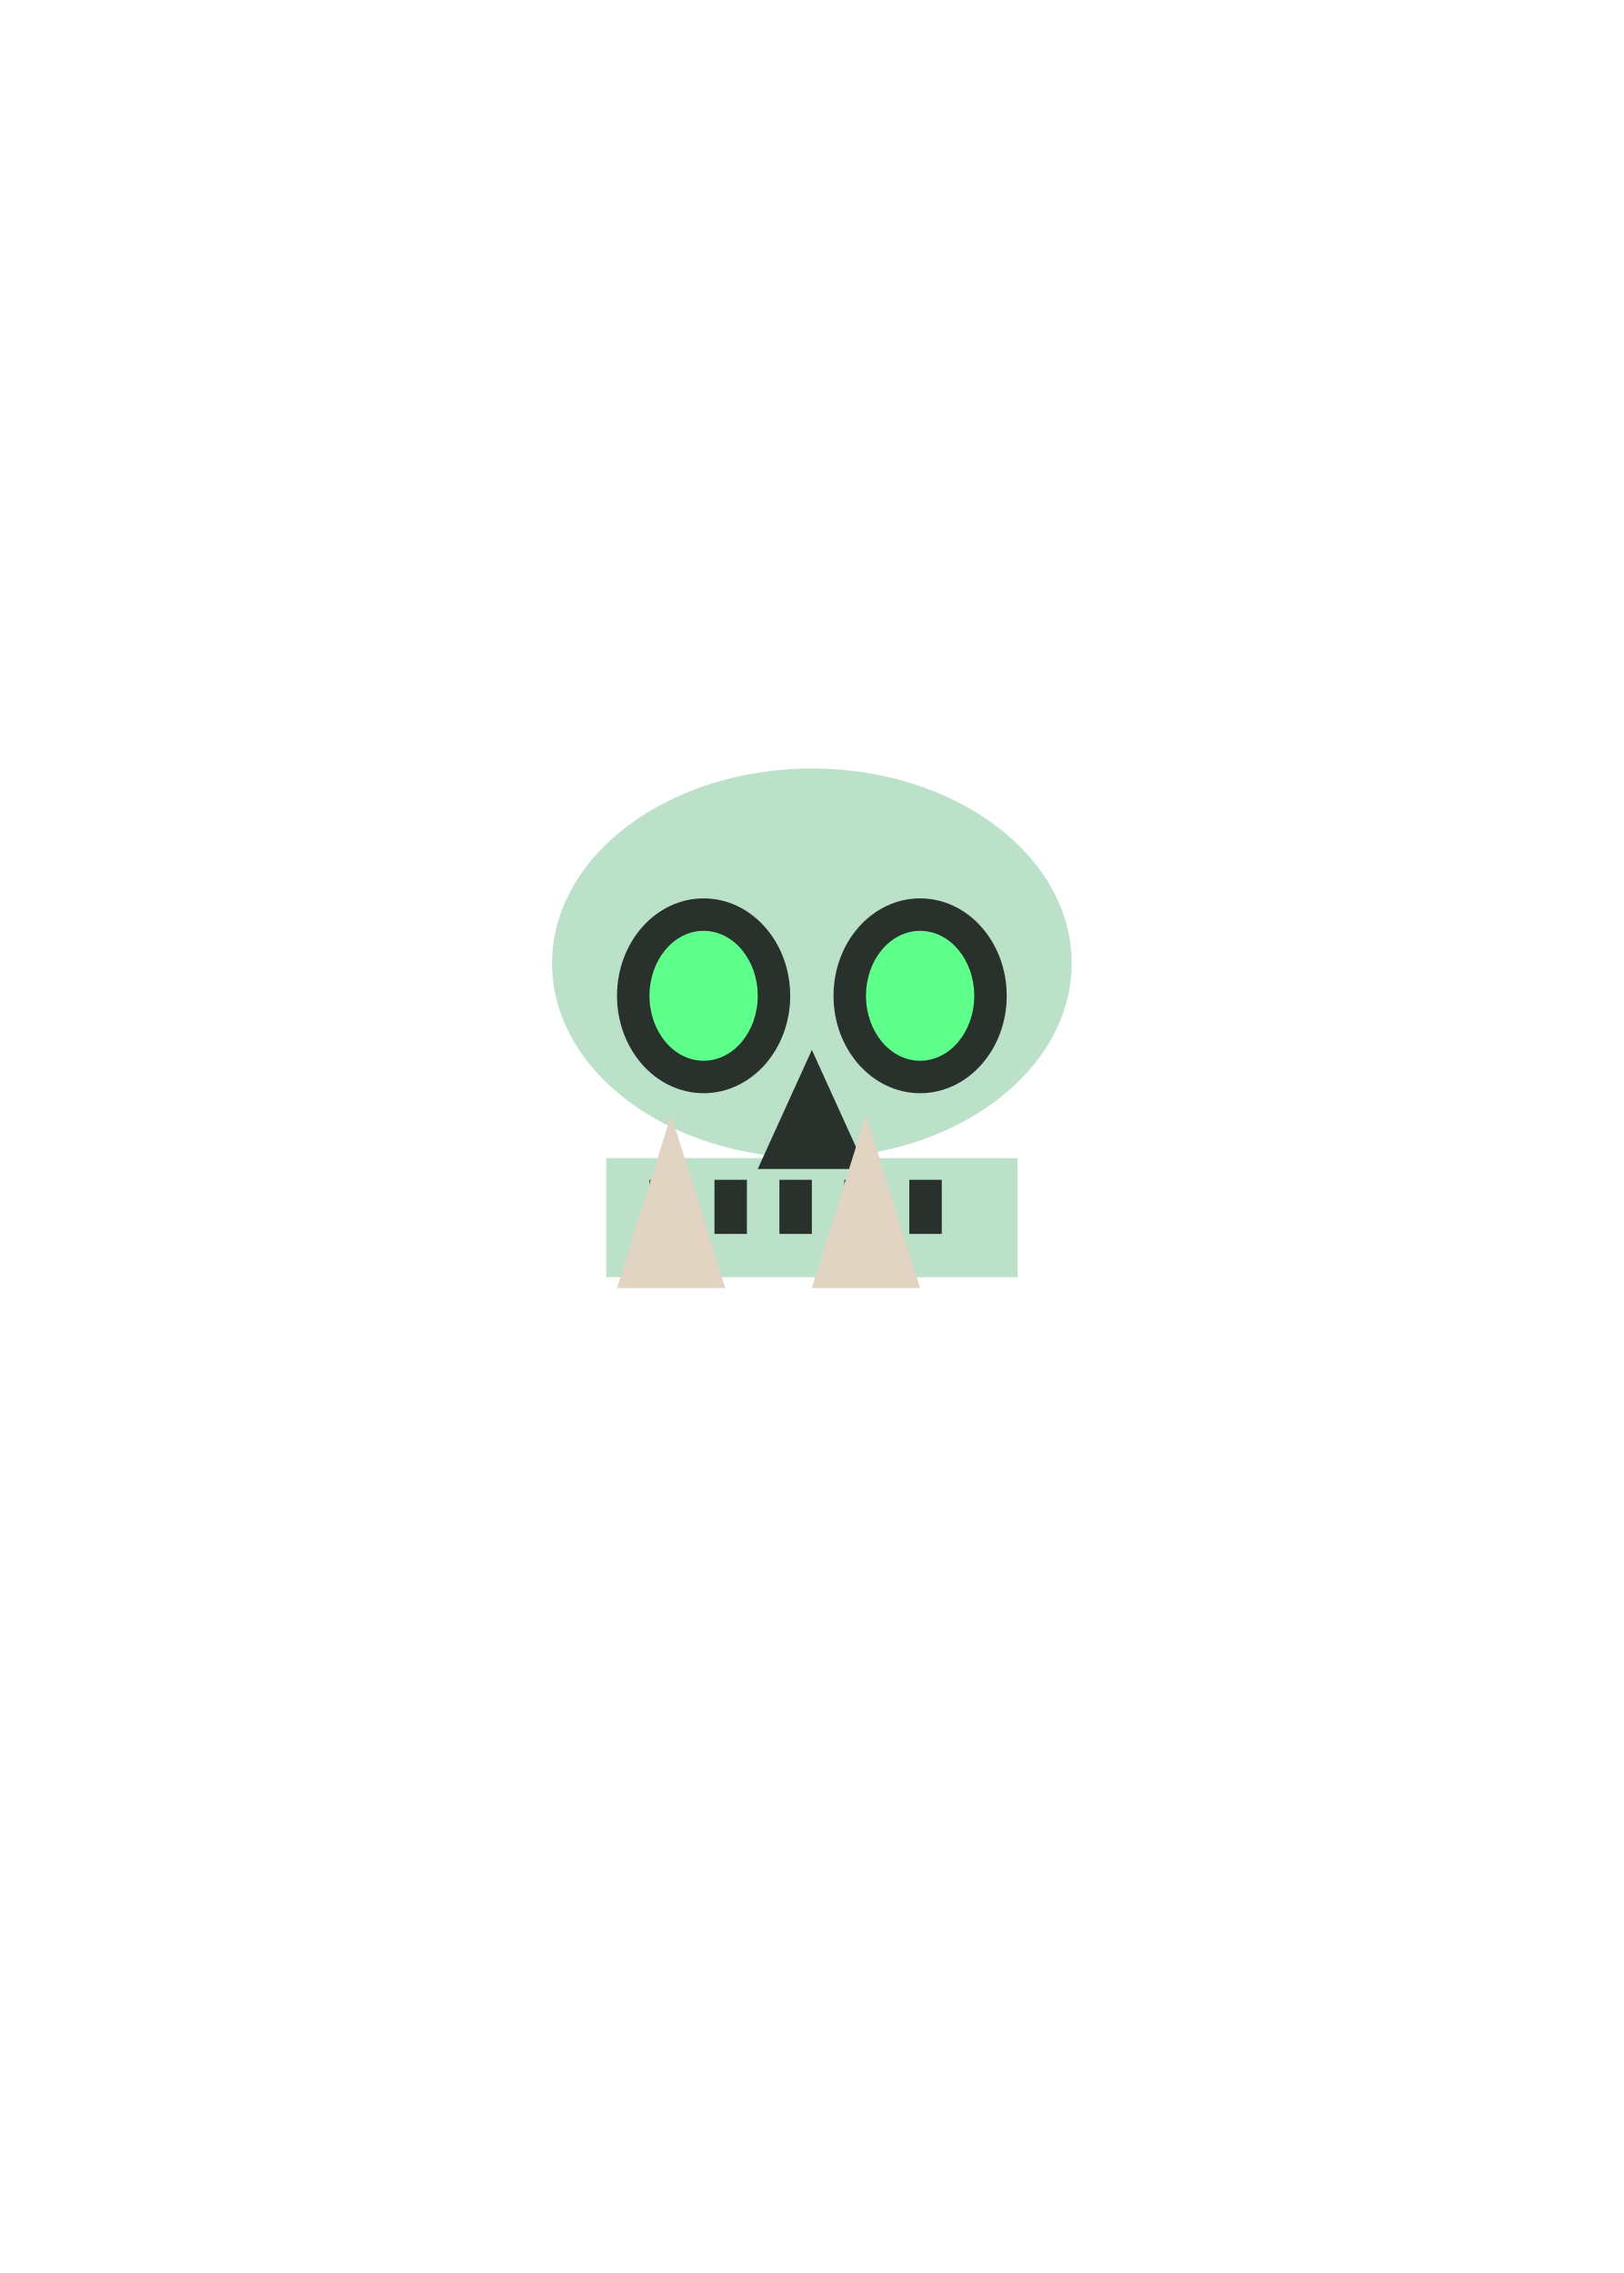
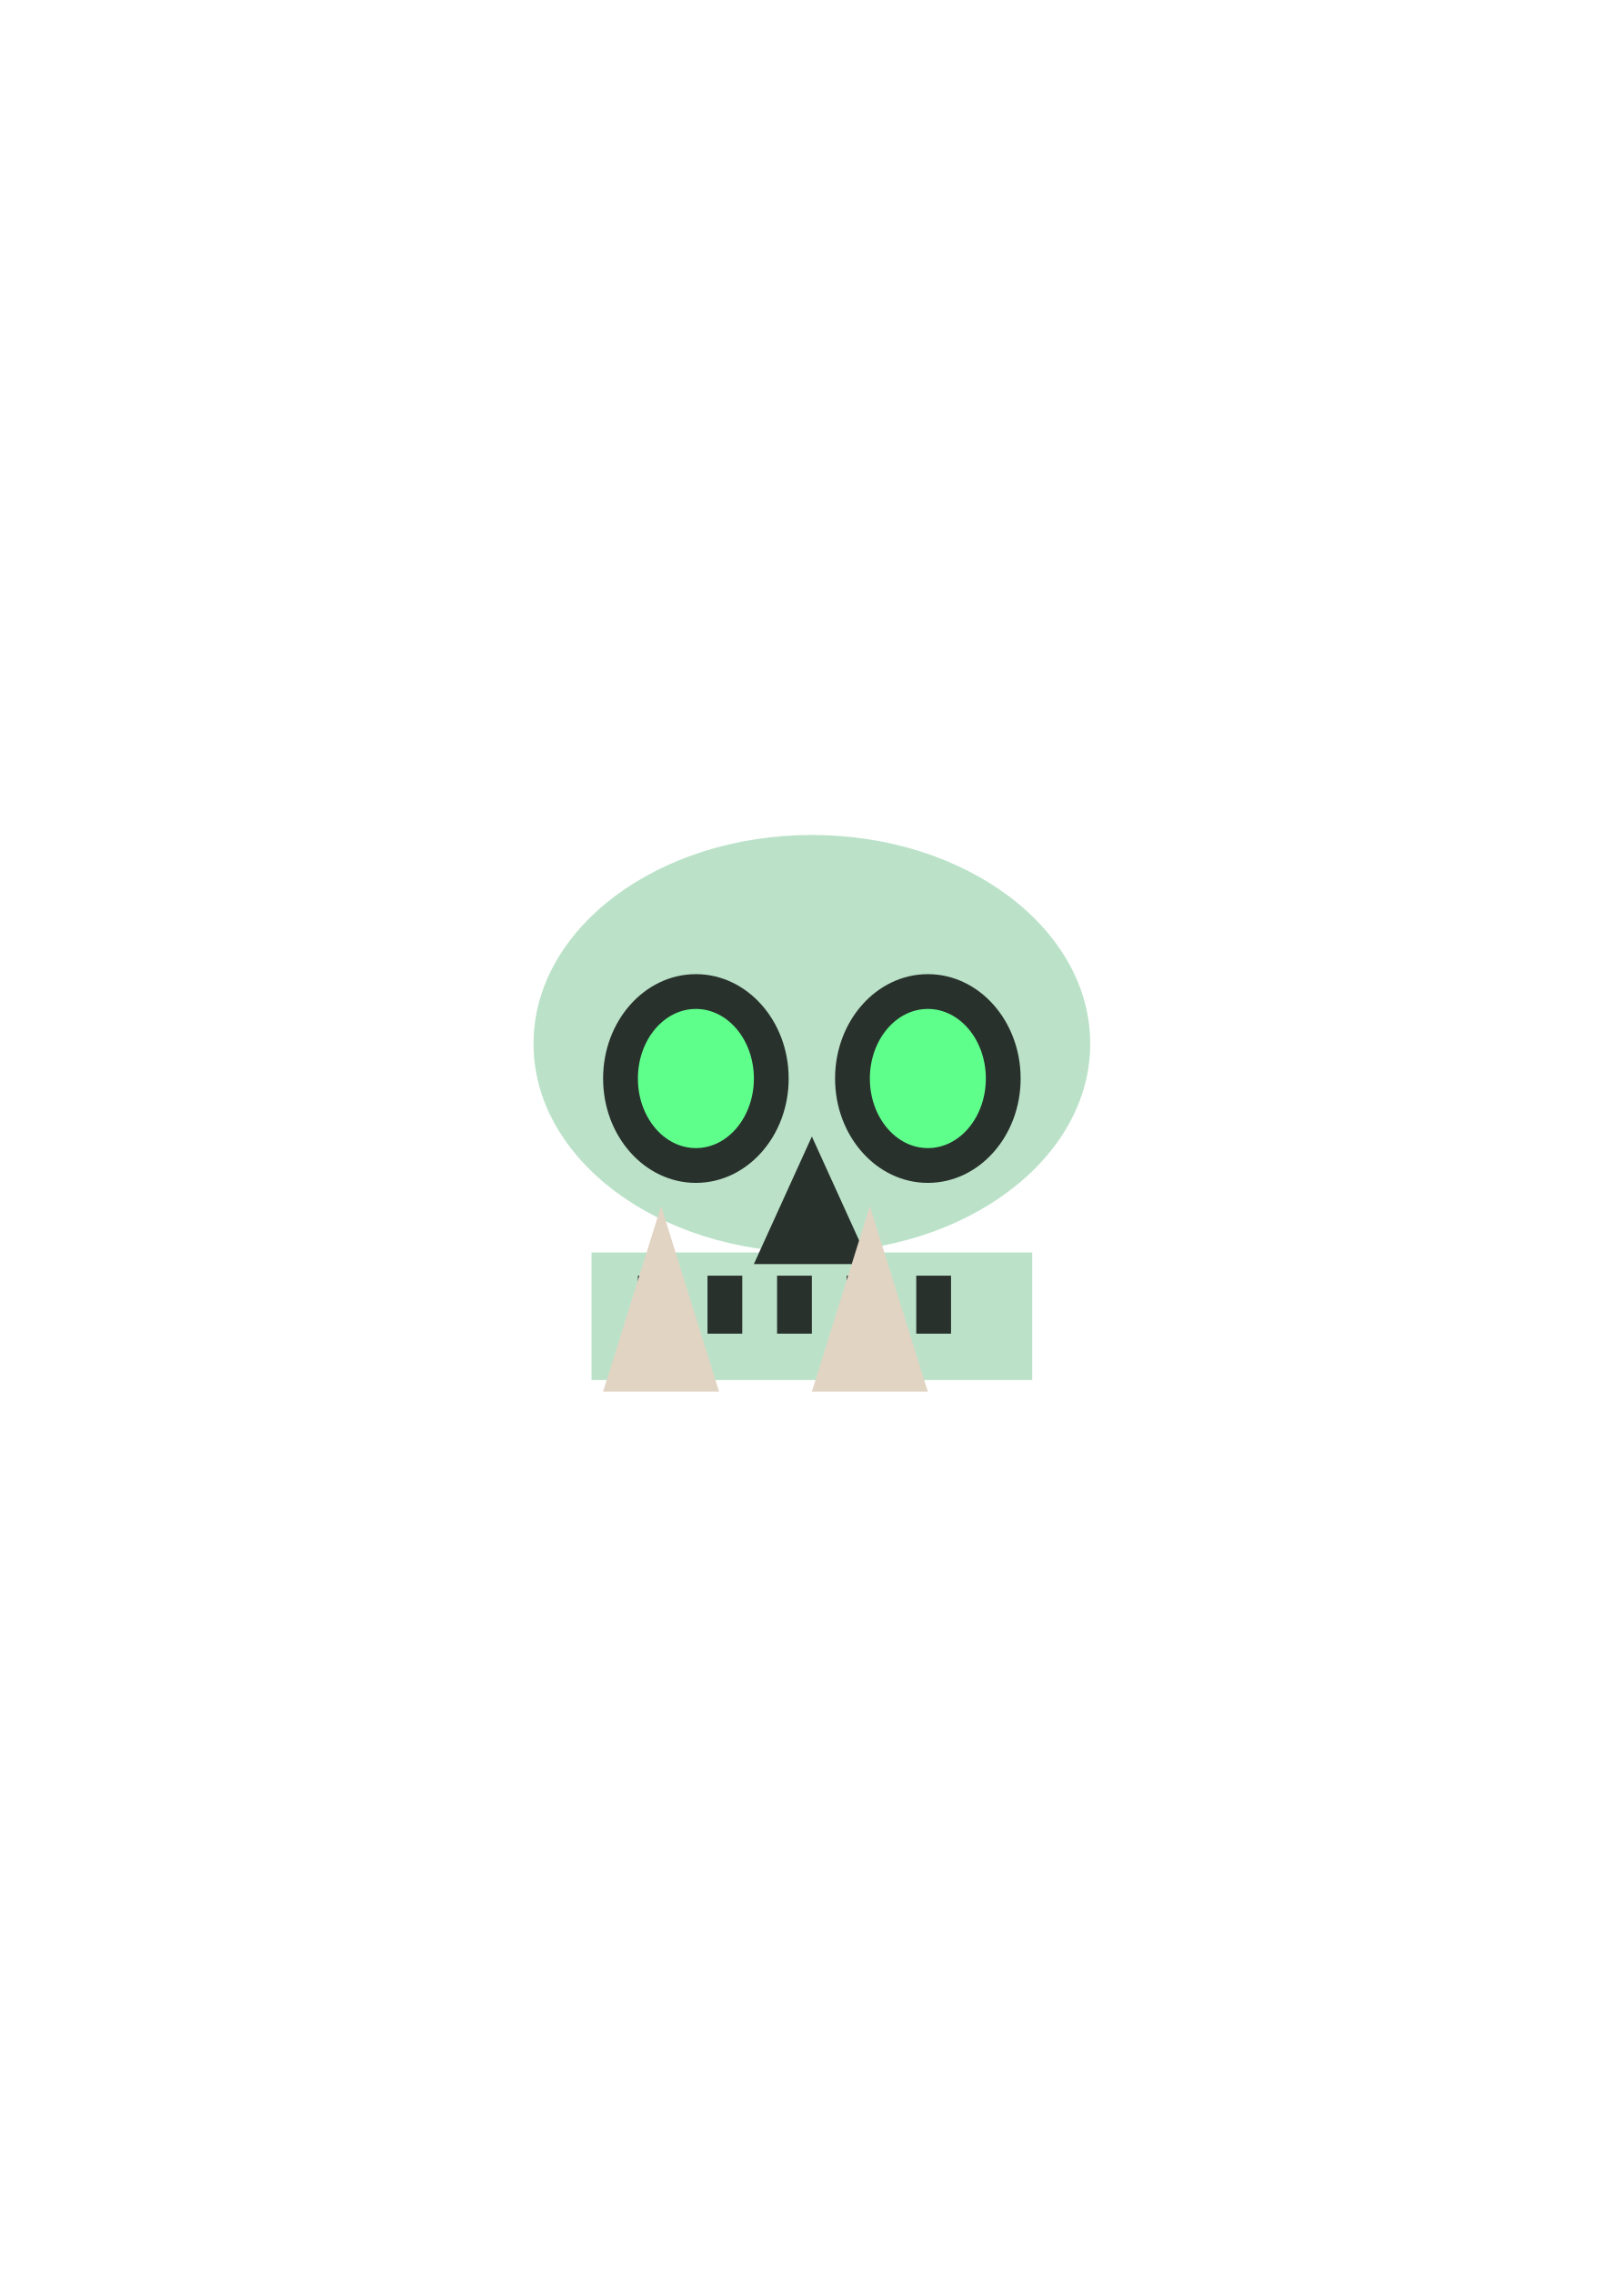
- <svg xmlns="http://www.w3.org/2000/svg" width="150" height="210" viewBox="0 0 150 210">
+ <svg xmlns="http://www.w3.org/2000/svg" width="150" height="210" viewBox="5 22 140 150">
  <ellipse cx="75.00" cy="89.00" rx="24.00" ry="18.00" fill="rgb(187,226,201)" />
  <rect x="56" y="107" width="38" height="11" fill="rgb(187,226,201)" />
  <ellipse cx="65.00" cy="92.00" rx="8.00" ry="9.00" fill="rgb(41,49,44)" />
  <ellipse cx="65.00" cy="92.00" rx="5.00" ry="6.00" fill="rgb(95,255,140)" />
  <ellipse cx="85.00" cy="92.00" rx="8.00" ry="9.00" fill="rgb(41,49,44)" />
  <ellipse cx="85.00" cy="92.00" rx="5.00" ry="6.00" fill="rgb(95,255,140)" />
  <polygon points="75,97 70,108 80,108" fill="rgb(41,49,44)" stroke-linejoin="round" />
  <rect x="60" y="109" width="3" height="5" fill="rgb(41,49,44)" />
  <rect x="66" y="109" width="3" height="5" fill="rgb(41,49,44)" />
  <rect x="72" y="109" width="3" height="5" fill="rgb(41,49,44)" />
  <rect x="78" y="109" width="3" height="5" fill="rgb(41,49,44)" />
  <rect x="84" y="109" width="3" height="5" fill="rgb(41,49,44)" />
  <polygon points="62,103 57,119 67,119" fill="rgb(225,212,195)" stroke-linejoin="round" />
  <polygon points="80,103 75,119 85,119" fill="rgb(225,212,195)" stroke-linejoin="round" />
</svg>
